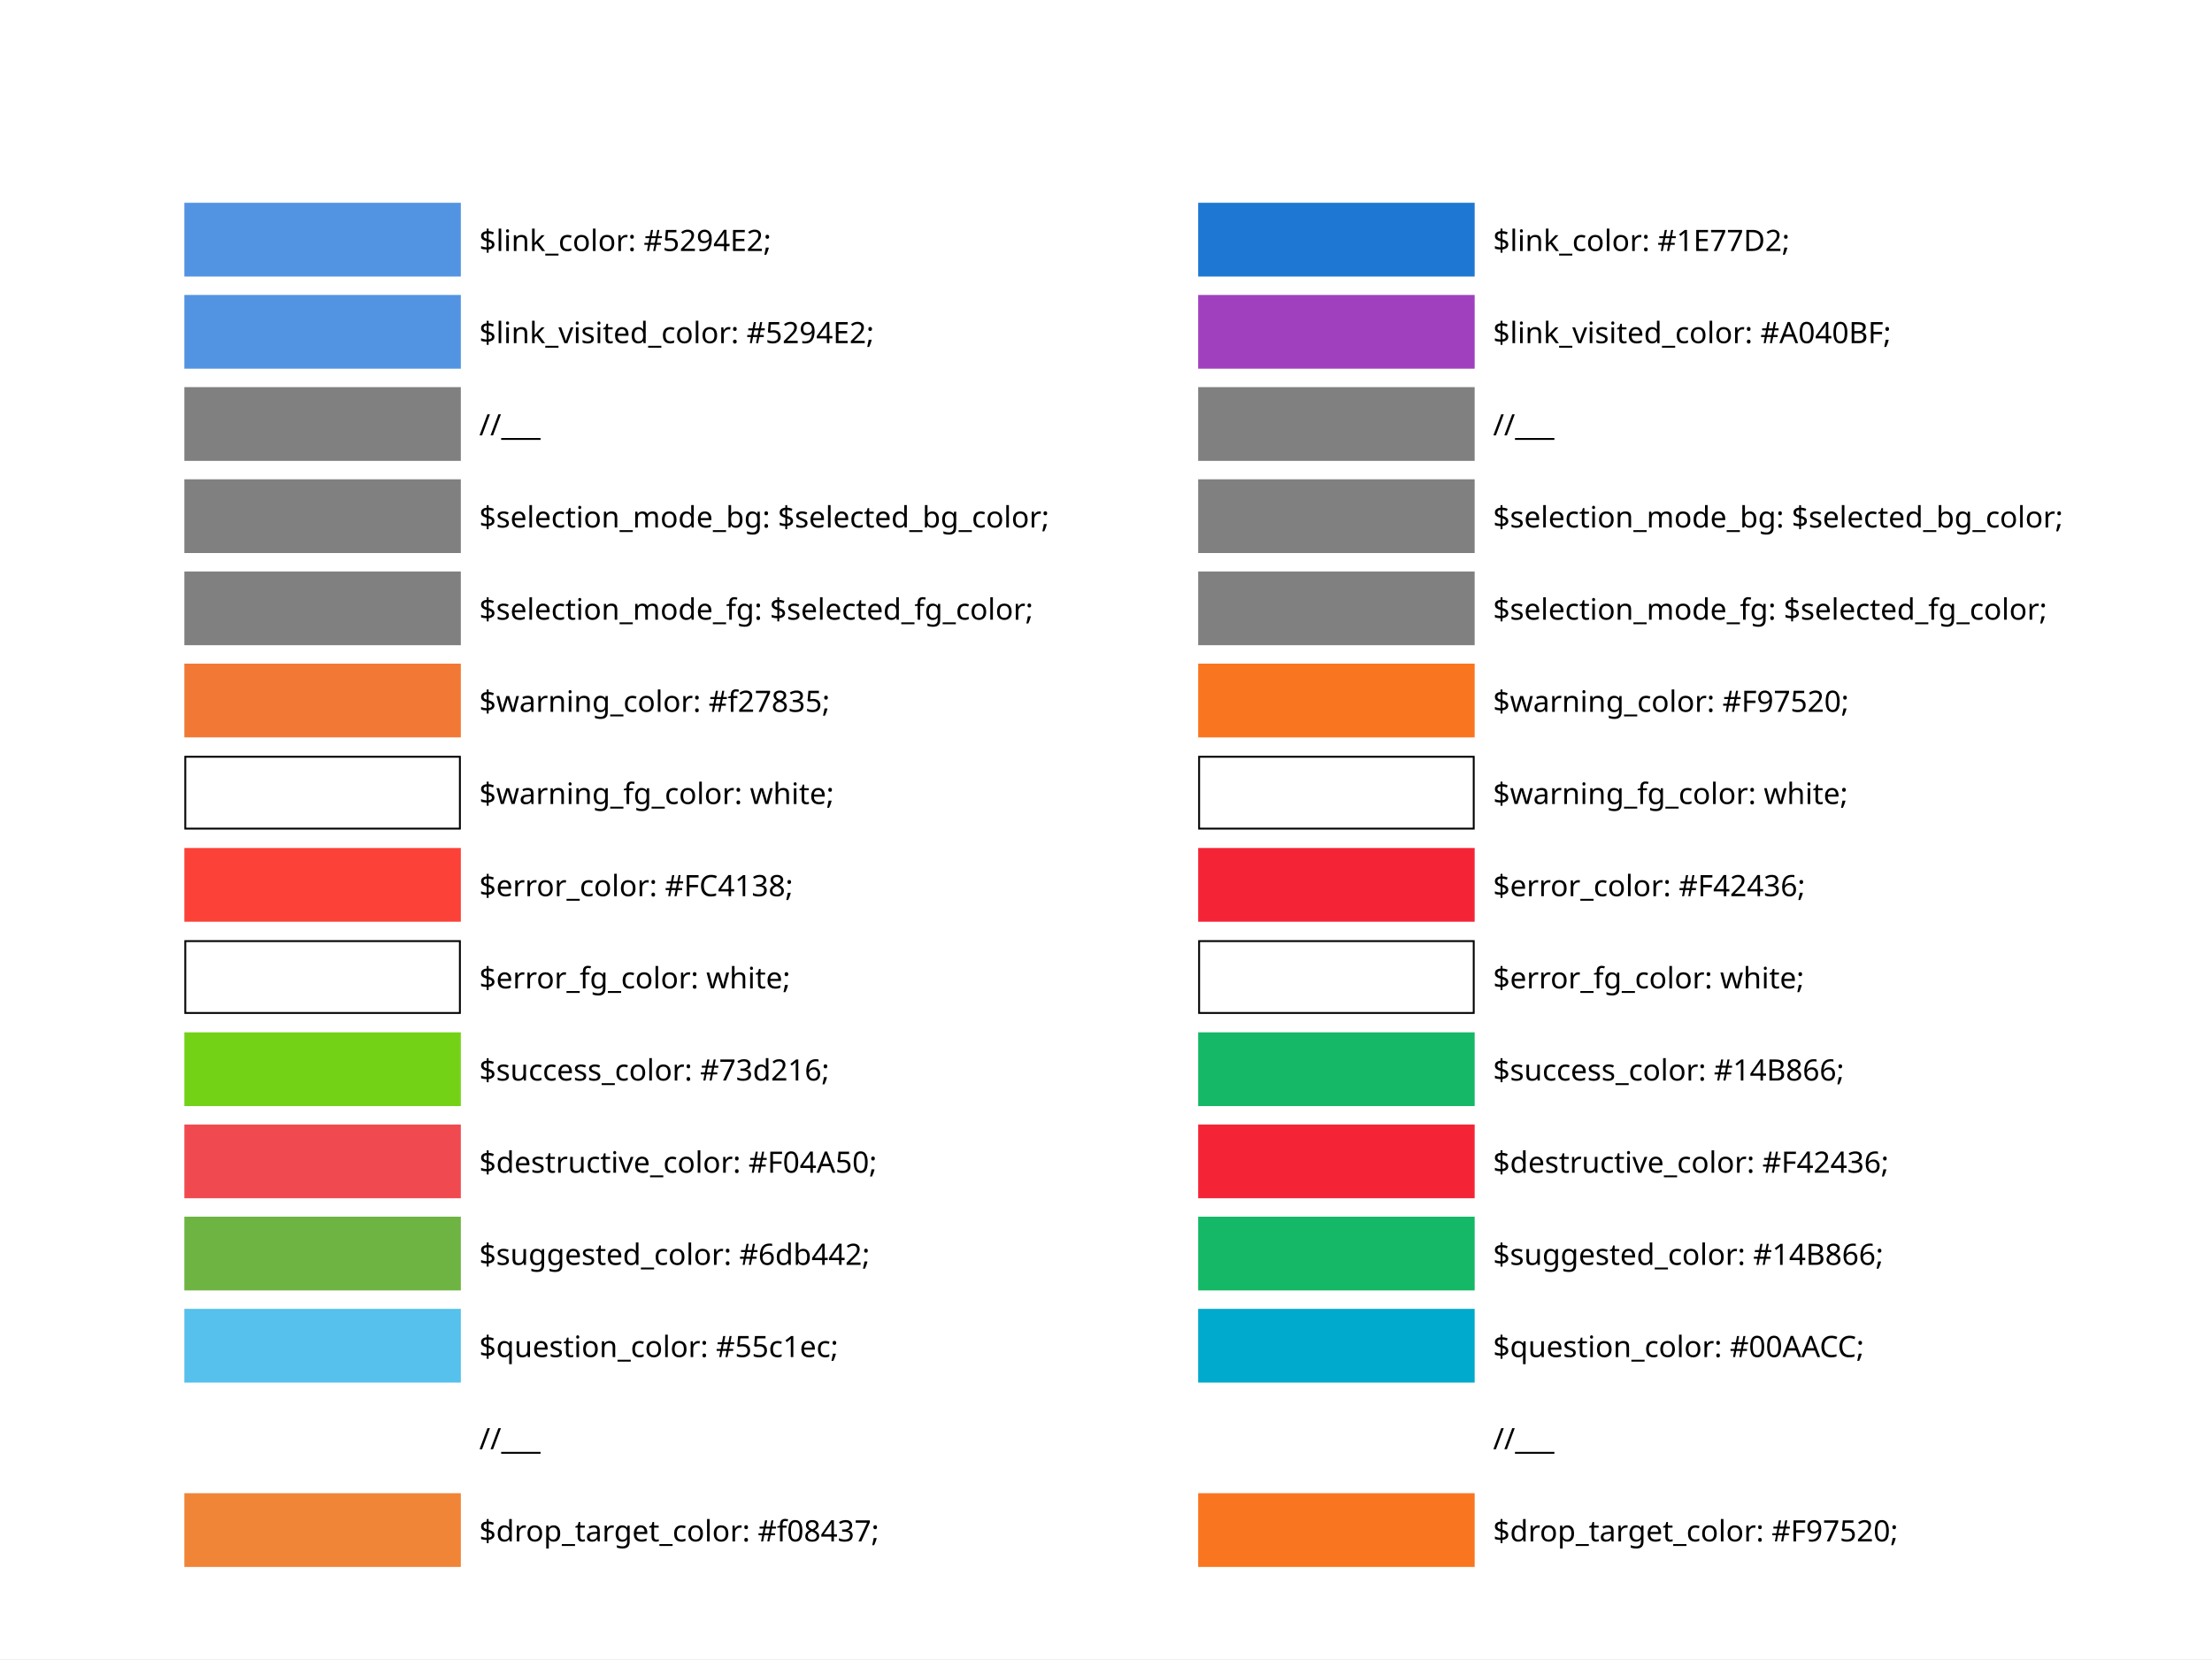
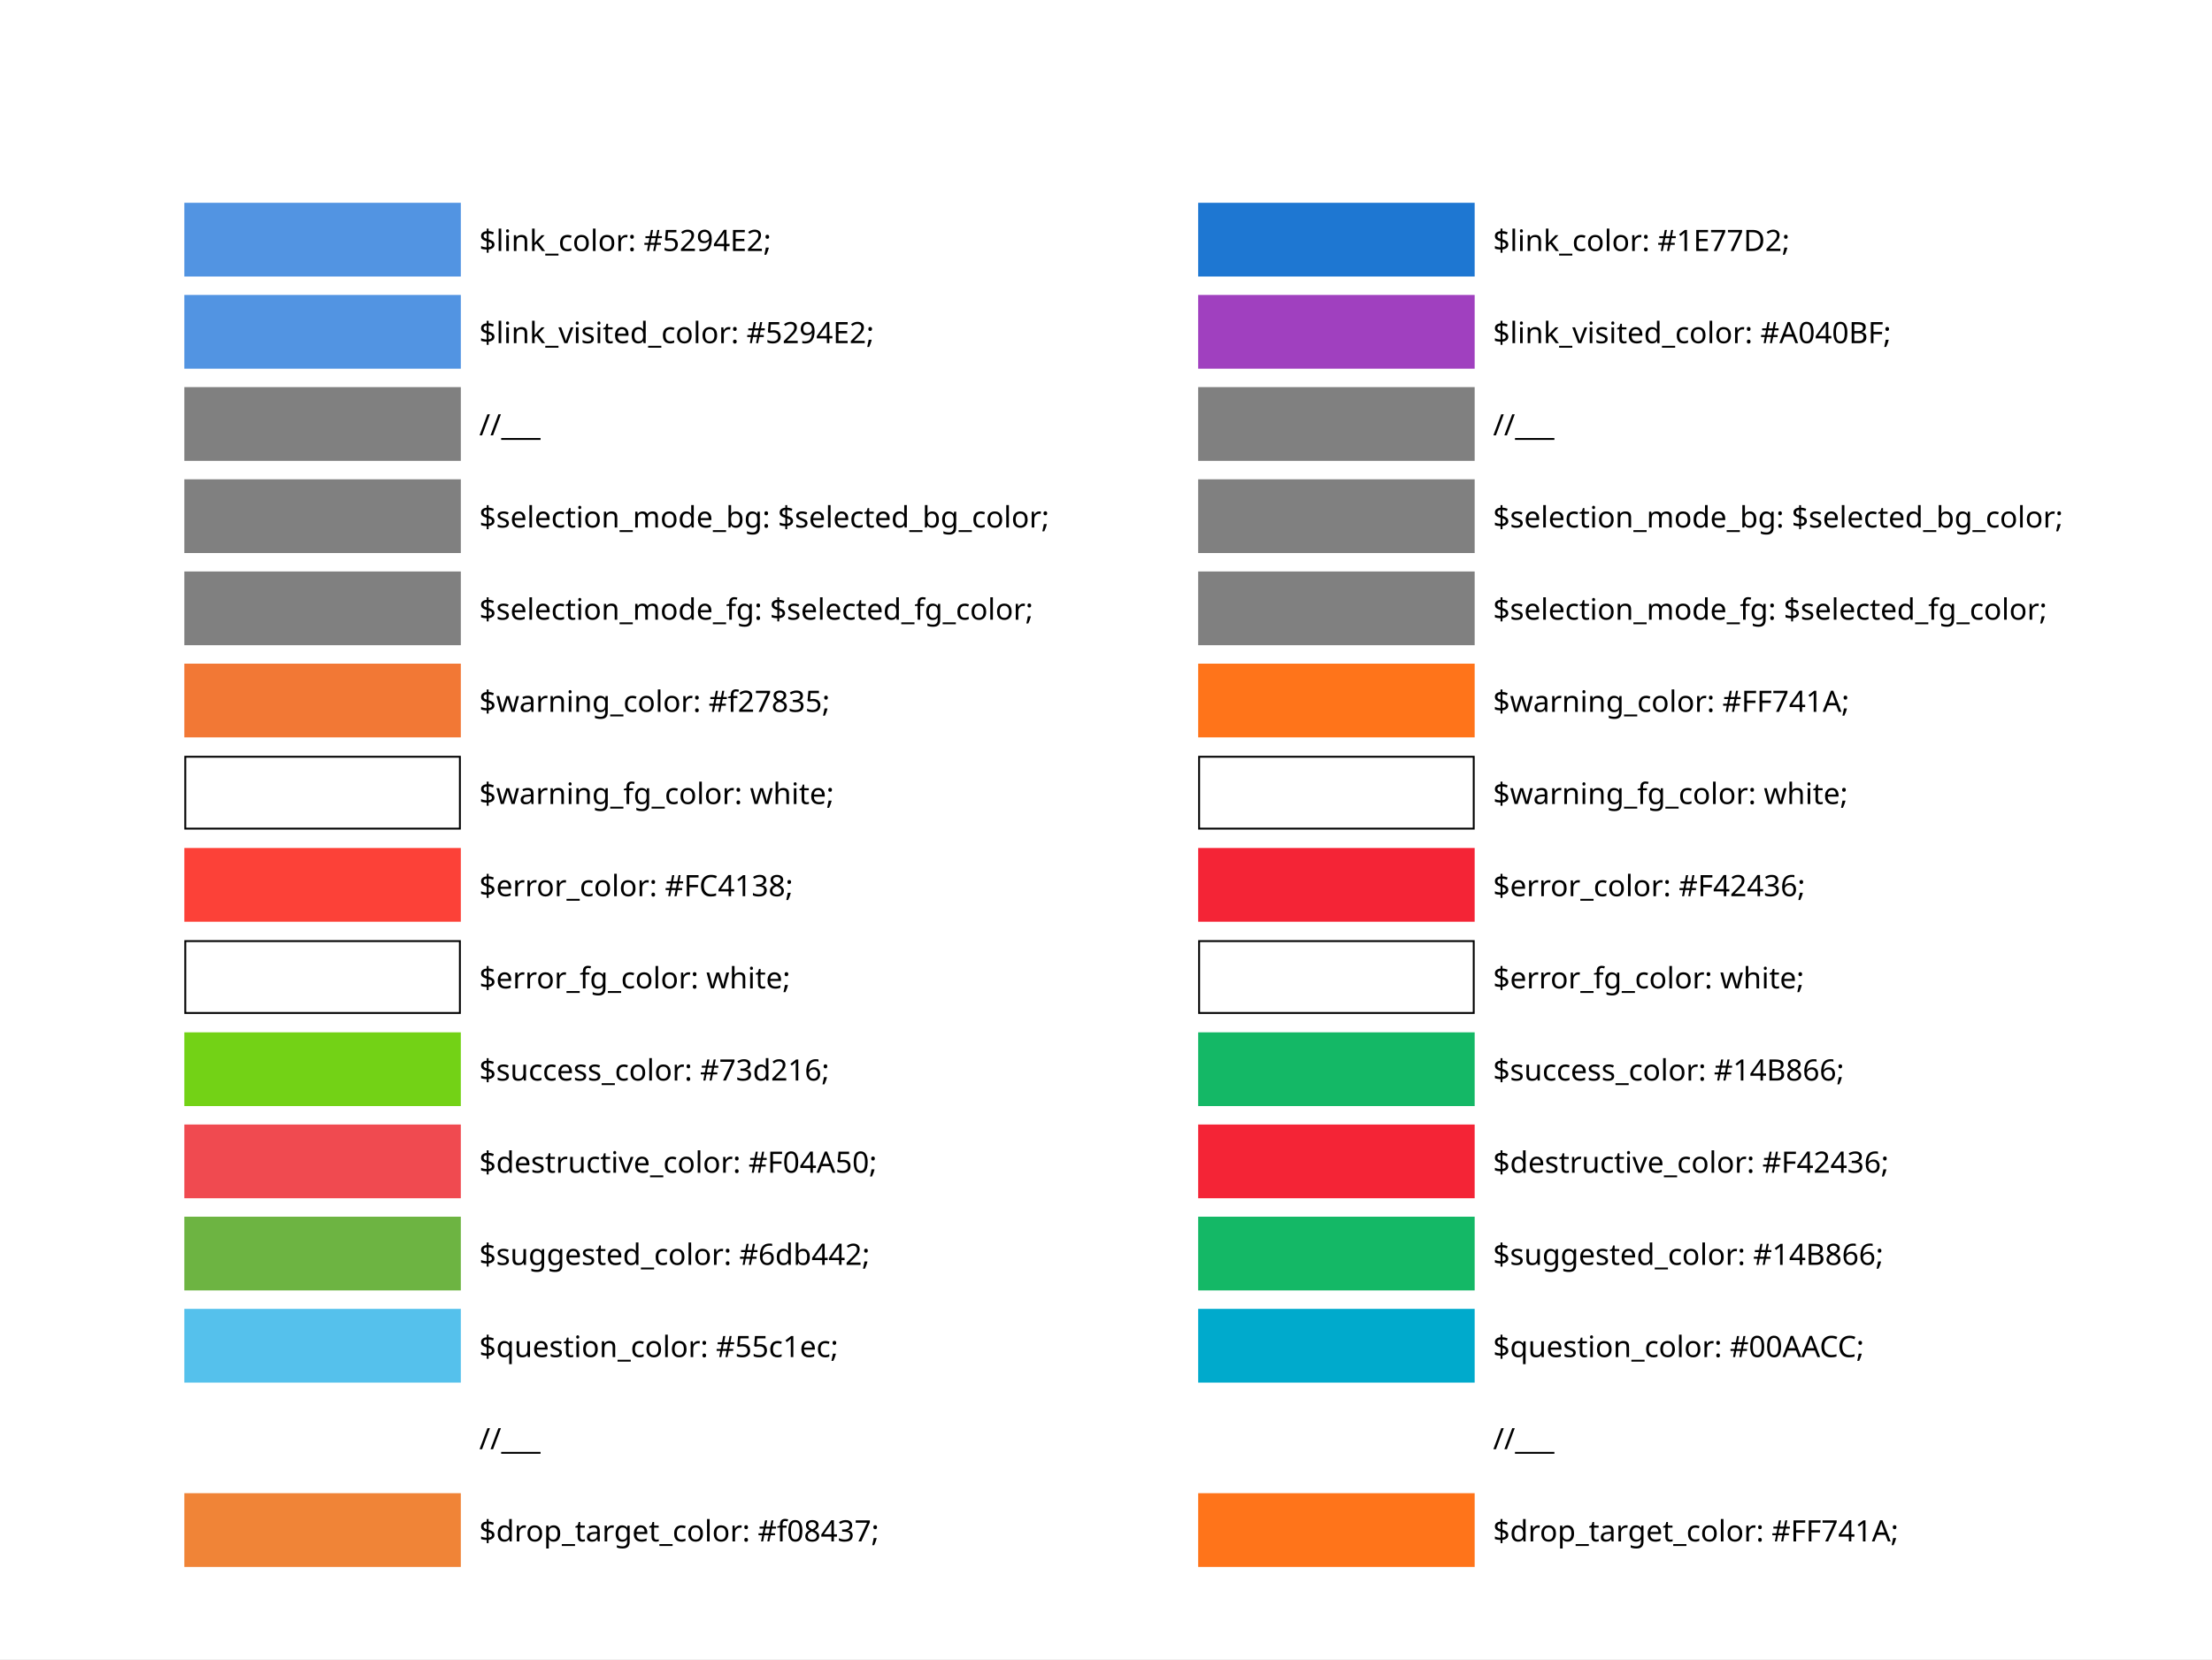
<svg xmlns="http://www.w3.org/2000/svg" id="svg8" version="1.1" viewBox="0 0 1200 900" height="900" width="1200">
  <defs id="defs2" />
  <g transform="translate(0,38.20002)" id="layer1">
    <rect rx="1.5995795e-15" y="-38.2" x="0" height="900" width="1200" id="rect876" style="fill:#ffffff;fill-opacity:1;stroke:none;stroke-width:4.948;stroke-miterlimit:4;stroke-dasharray:none;stroke-opacity:1" />
    <text id="text9" y="97.956" x="260" style="font-style:normal;font-weight:normal;font-size:16px;line-height:2;font-family:sans-serif;letter-spacing:0px;word-spacing:0px;fill:#000000;fill-opacity:1;stroke:none" xml:space="preserve">
      <tspan style="line-height:50px" y="97.956" x="260" id="tspan7">$link_color: #5294E2;</tspan>
      <tspan style="line-height:50px" id="tspan11" y="147.956" x="260">$link_visited_color: #5294E2;</tspan>
      <tspan style="line-height:50px" id="tspan13" y="197.956" x="260">//___</tspan>
      <tspan style="line-height:50px" id="tspan15" y="247.956" x="260">$selection_mode_bg: $selected_bg_color;</tspan>
      <tspan style="line-height:50px" id="tspan17" y="297.956" x="260">$selection_mode_fg: $selected_fg_color;</tspan>
      <tspan style="line-height:50px" id="tspan19" y="347.956" x="260">$warning_color: #f27835;</tspan>
      <tspan style="line-height:50px" id="tspan21" y="397.956" x="260">$warning_fg_color: white;</tspan>
      <tspan style="line-height:50px" id="tspan23" y="447.956" x="260">$error_color: #FC4138;</tspan>
      <tspan style="line-height:50px" id="tspan25" y="497.956" x="260">$error_fg_color: white;</tspan>
      <tspan style="line-height:50px" id="tspan27" y="547.956" x="260">$success_color: #73d216;</tspan>
      <tspan style="line-height:50px" id="tspan29" y="597.956" x="260">$destructive_color: #F04A50;</tspan>
      <tspan style="line-height:50px" id="tspan31" y="647.956" x="260">$suggested_color: #6db442;</tspan>
      <tspan style="line-height:50px" id="tspan33" y="697.956" x="260">$question_color: #55c1ec;</tspan>
      <tspan id="tspan1000" style="line-height:50px" y="747.956" x="260">//___</tspan>
      <tspan id="tspan1002" style="line-height:50px" y="797.956" x="260">$drop_target_color: #f08437;</tspan>
    </text>
    <rect y="671.8" x="100" height="40" width="150" id="rect35" style="fill:#55c1ec;fill-opacity:1;stroke-width:0.829" />
    <rect style="fill:#6db442;fill-opacity:1;stroke-width:0.829" id="use892" width="150" height="40" x="100" y="621.8" />
    <rect style="fill:#f04a50;fill-opacity:1;stroke-width:0.829" id="use894" width="150" height="40" x="100" y="571.8" />
    <rect style="fill:#73d216;fill-opacity:1;stroke-width:0.829" id="use896" width="150" height="40" x="100" y="521.8" />
    <rect style="fill:#ffffff;fill-opacity:1;stroke:#000000;stroke-width:1.015;stroke-miterlimit:4;stroke-dasharray:none;stroke-opacity:1" id="use898" width="148.985" height="38.985" x="100.508" y="472.308" />
    <rect style="fill:#fc4138;fill-opacity:1;stroke-width:0.829" id="use900" width="150" height="40" x="100" y="421.8" />
    <rect style="fill:#ffffff;fill-opacity:1;stroke:#000000;stroke-width:1.015;stroke-miterlimit:4;stroke-dasharray:none;stroke-opacity:1" id="use902" width="148.985" height="38.985" x="100.508" y="372.308" />
    <rect style="fill:#f27835;fill-opacity:1;stroke-width:0.829" id="use904" width="150" height="40" x="100" y="321.8" />
    <rect style="fill:#808080;fill-opacity:1;stroke-width:0.829" id="use906" width="150" height="40" x="100" y="271.8" />
    <rect style="fill:#808080;fill-opacity:1;stroke-width:0.829" id="use908" width="150" height="40" x="100" y="221.8" />
    <rect style="fill:#808080;fill-opacity:1;stroke-width:0.829" id="use910" width="150" height="40" x="100" y="171.8" />
    <rect style="fill:#5294e2;fill-opacity:1;stroke-width:0.829" id="use912" width="150" height="40" x="100" y="121.8" />
    <rect y="71.8" x="100" height="40" width="150" id="rect936" style="fill:#5294e2;fill-opacity:1;stroke-width:0.829" />
    <text xml:space="preserve" style="font-style:normal;font-weight:normal;font-size:16px;line-height:2;font-family:sans-serif;letter-spacing:0px;word-spacing:0px;fill:#000000;fill-opacity:1;stroke:none" x="810" y="97.956" id="text964">
      <tspan id="tspan938" x="810" y="97.956" style="line-height:50px">$link_color: #1E77D2;</tspan>
      <tspan x="810" y="147.956" id="tspan940" style="line-height:50px">$link_visited_color: #A040BF;</tspan>
      <tspan x="810" y="197.956" id="tspan942" style="line-height:50px">//___</tspan>
      <tspan x="810" y="247.956" id="tspan944" style="line-height:50px">$selection_mode_bg: $selected_bg_color;</tspan>
      <tspan x="810" y="297.956" id="tspan946" style="line-height:50px">$selection_mode_fg: $selected_fg_color;</tspan>
-       <tspan x="810" y="347.956" id="tspan948" style="line-height:50px">$warning_color: #F97520;</tspan>
+       <tspan x="810" y="347.956" id="tspan948" style="line-height:50px">$warning_color: #FF741A;</tspan>
      <tspan x="810" y="397.956" id="tspan950" style="line-height:50px">$warning_fg_color: white;</tspan>
      <tspan x="810" y="447.956" id="tspan952" style="line-height:50px">$error_color: #F42436;</tspan>
      <tspan x="810" y="497.956" id="tspan954" style="line-height:50px">$error_fg_color: white;</tspan>
      <tspan x="810" y="547.956" id="tspan956" style="line-height:50px">$success_color: #14B866;</tspan>
      <tspan x="810" y="597.956" id="tspan958" style="line-height:50px">$destructive_color: #F42436;</tspan>
      <tspan x="810" y="647.956" id="tspan960" style="line-height:50px">$suggested_color: #14B866;</tspan>
      <tspan x="810" y="697.956" id="tspan962" style="line-height:50px">$question_color: #00AACC;</tspan>
      <tspan id="tspan1004" x="810" y="747.956" style="line-height:50px">//___</tspan>
-       <tspan id="tspan1006" x="810" y="797.956" style="line-height:50px">$drop_target_color: #F97520;</tspan>
+       <tspan id="tspan1006" x="810" y="797.956" style="line-height:50px">$drop_target_color: #FF741A;</tspan>
    </text>
    <rect style="fill:#00aacc;fill-opacity:1;stroke-width:0.829" id="rect966" width="150" height="40" x="650" y="671.8" />
    <rect y="621.8" x="650" height="40" width="150" id="rect968" style="fill:#14b866;fill-opacity:1;stroke-width:0.829" />
    <rect y="571.8" x="650" height="40" width="150" id="rect970" style="fill:#f42436;fill-opacity:1;stroke-width:0.829" />
    <rect y="521.8" x="650" height="40" width="150" id="rect972" style="fill:#14b866;fill-opacity:1;stroke-width:0.829" />
    <rect y="472.308" x="650.508" height="38.985" width="148.985" id="rect974" style="fill:#ffffff;fill-opacity:1;stroke:#000000;stroke-width:1.015;stroke-miterlimit:4;stroke-dasharray:none;stroke-opacity:1" />
    <rect y="421.8" x="650" height="40" width="150" id="rect976" style="fill:#f42436;fill-opacity:1;stroke-width:0.829" />
    <rect y="372.308" x="650.508" height="38.985" width="148.985" id="rect978" style="fill:#ffffff;fill-opacity:1;stroke:#000000;stroke-width:1.015;stroke-miterlimit:4;stroke-dasharray:none;stroke-opacity:1" />
-     <rect y="321.8" x="650" height="40" width="150" id="rect980" style="fill:#f97520;fill-opacity:1;stroke-width:0.829" />
+     <rect y="321.8" x="650" height="40" width="150" id="rect980" style="fill:#ff741a;fill-opacity:1;stroke-width:0.829" />
    <rect y="271.8" x="650" height="40" width="150" id="rect982" style="fill:#808080;fill-opacity:1;stroke-width:0.829" />
    <rect y="221.8" x="650" height="40" width="150" id="rect984" style="fill:#808080;fill-opacity:1;stroke-width:0.829" />
    <rect y="171.8" x="650" height="40" width="150" id="rect986" style="fill:#808080;fill-opacity:1;stroke-width:0.829" />
    <rect y="121.8" x="650" height="40" width="150" id="rect988" style="fill:#a040bf;fill-opacity:1;stroke-width:0.829" />
    <rect style="fill:#1e77d2;fill-opacity:1;stroke-width:0.829" id="rect990" width="150" height="40" x="650" y="71.8" />
    <rect style="fill:#f08437;fill-opacity:1;stroke-width:0.829" id="rect1008" width="150" height="40" x="100" y="771.8" />
-     <rect y="771.8" x="650" height="40" width="150" id="rect1010" style="fill:#f97520;fill-opacity:1;stroke-width:0.829" />
+     <rect y="771.8" x="650" height="40" width="150" id="rect1010" style="fill:#ff741a;fill-opacity:1;stroke-width:0.829" />
  </g>
</svg>
